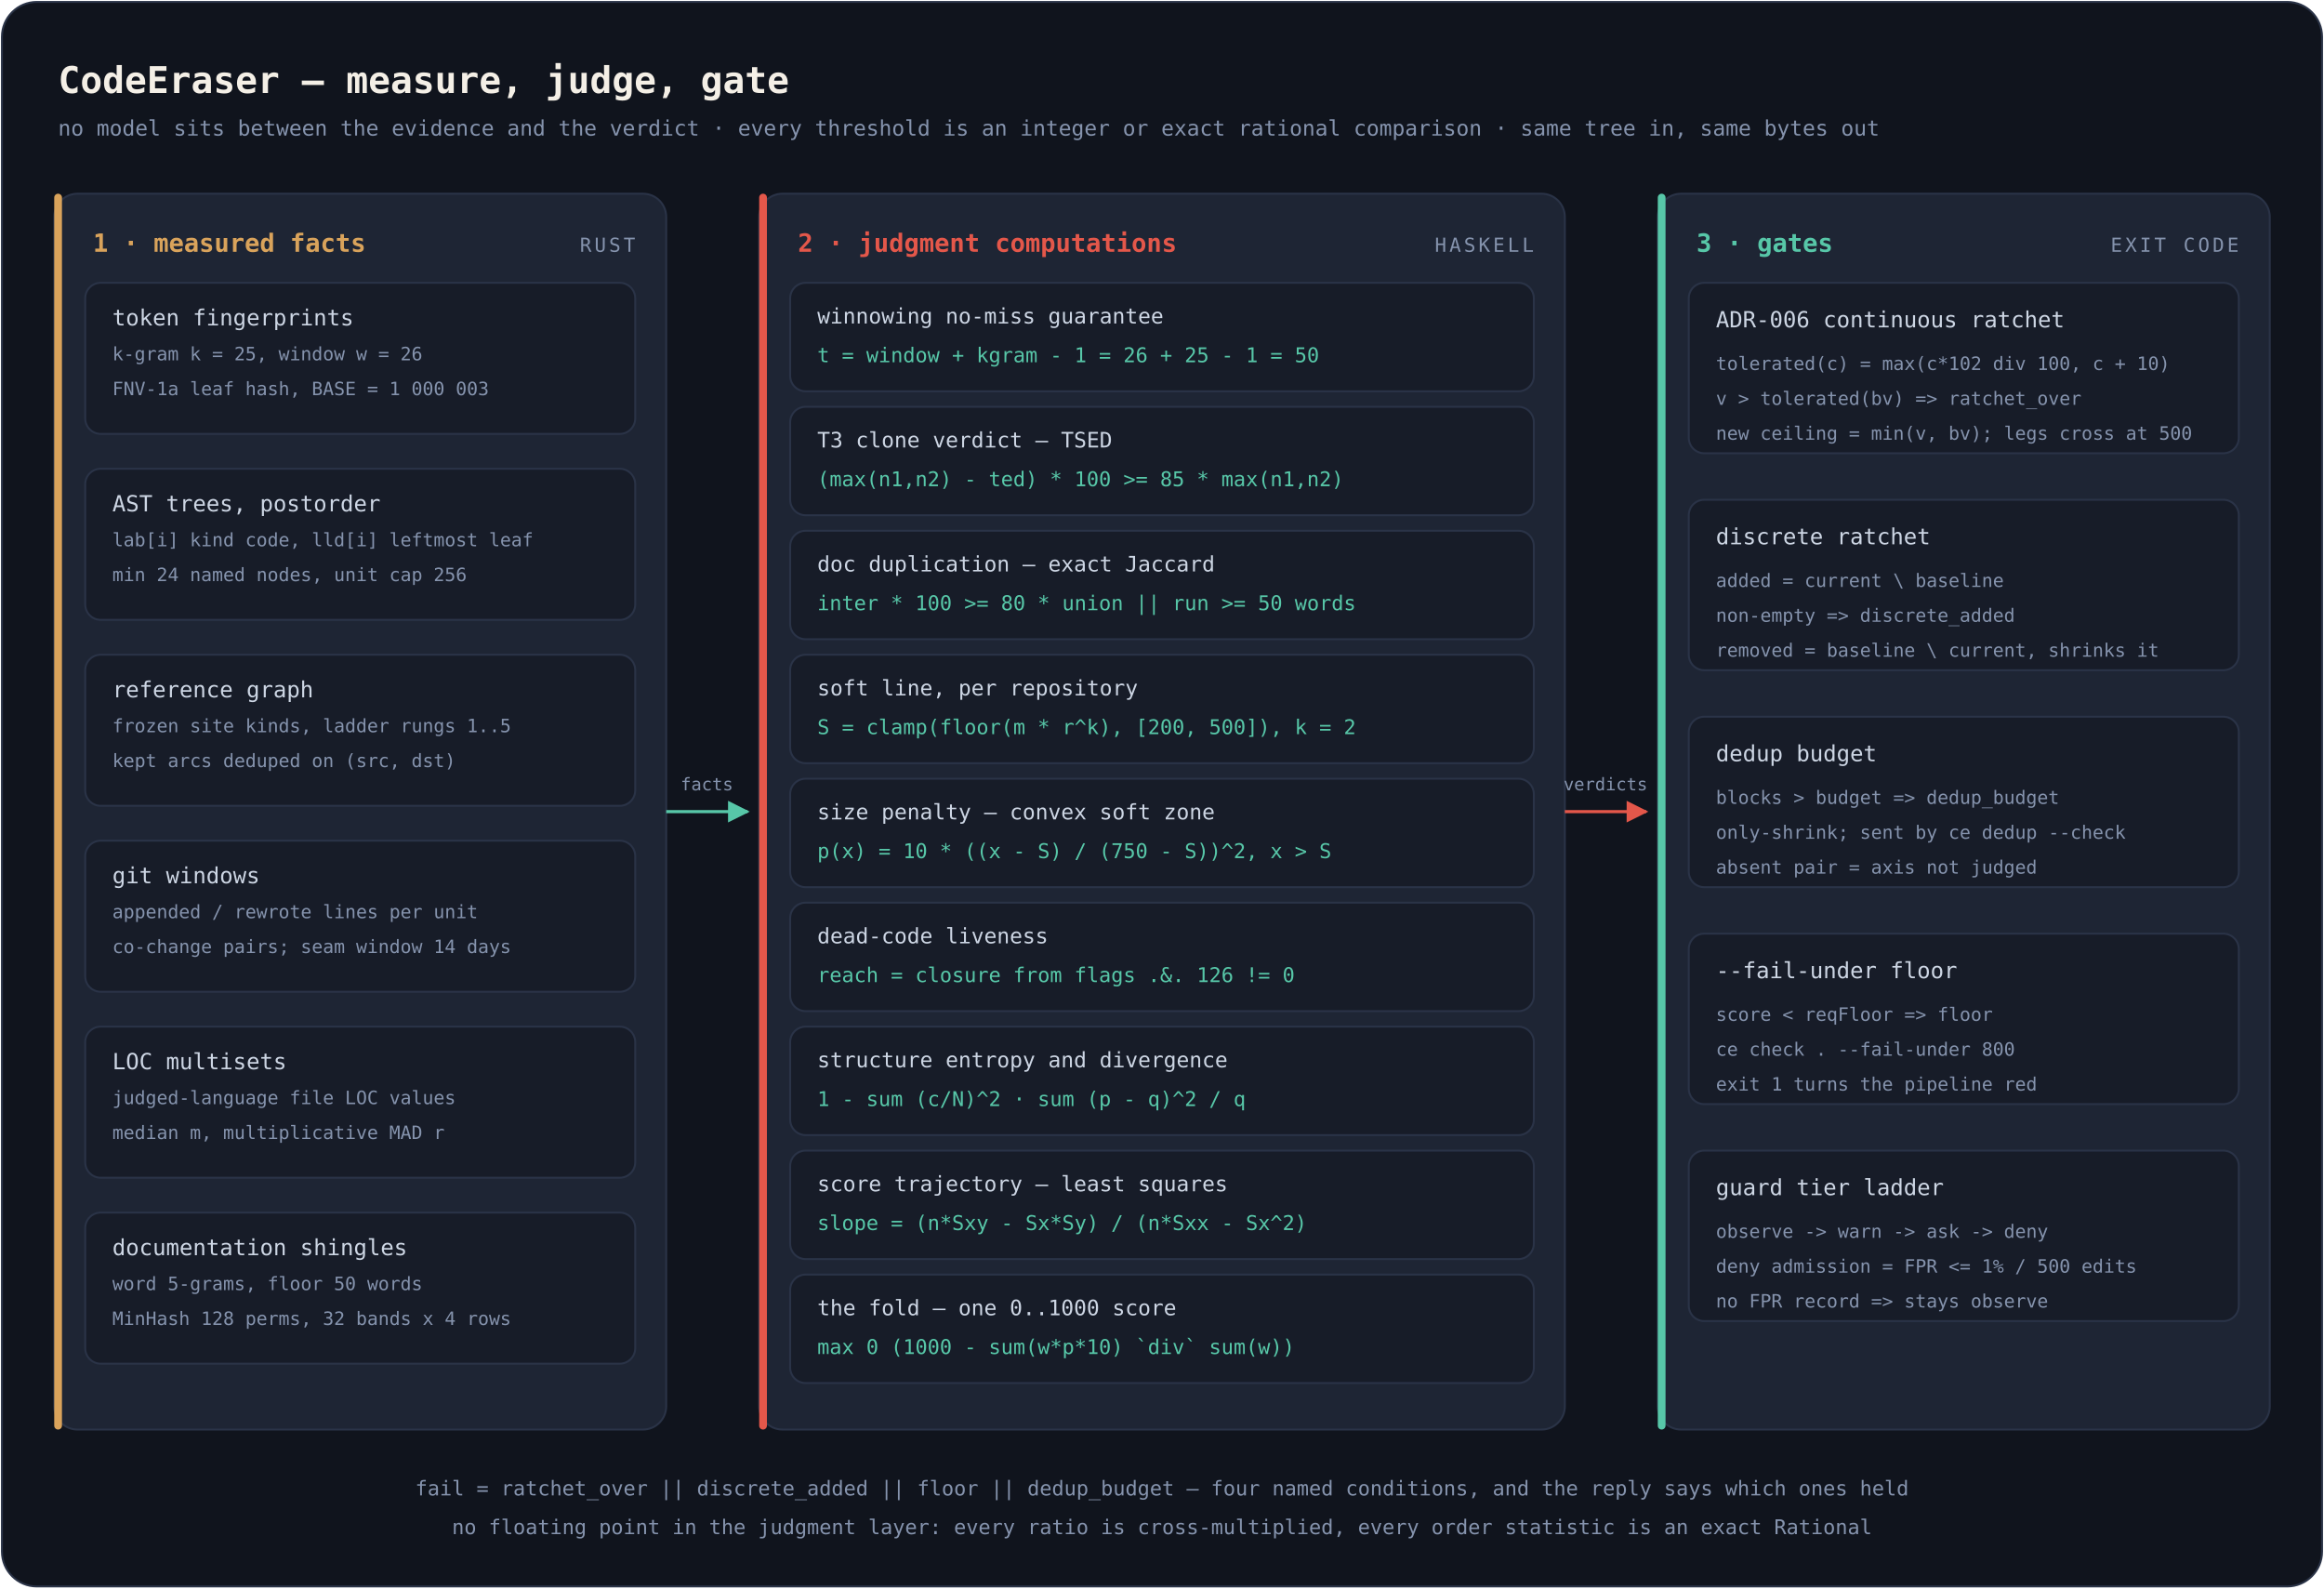
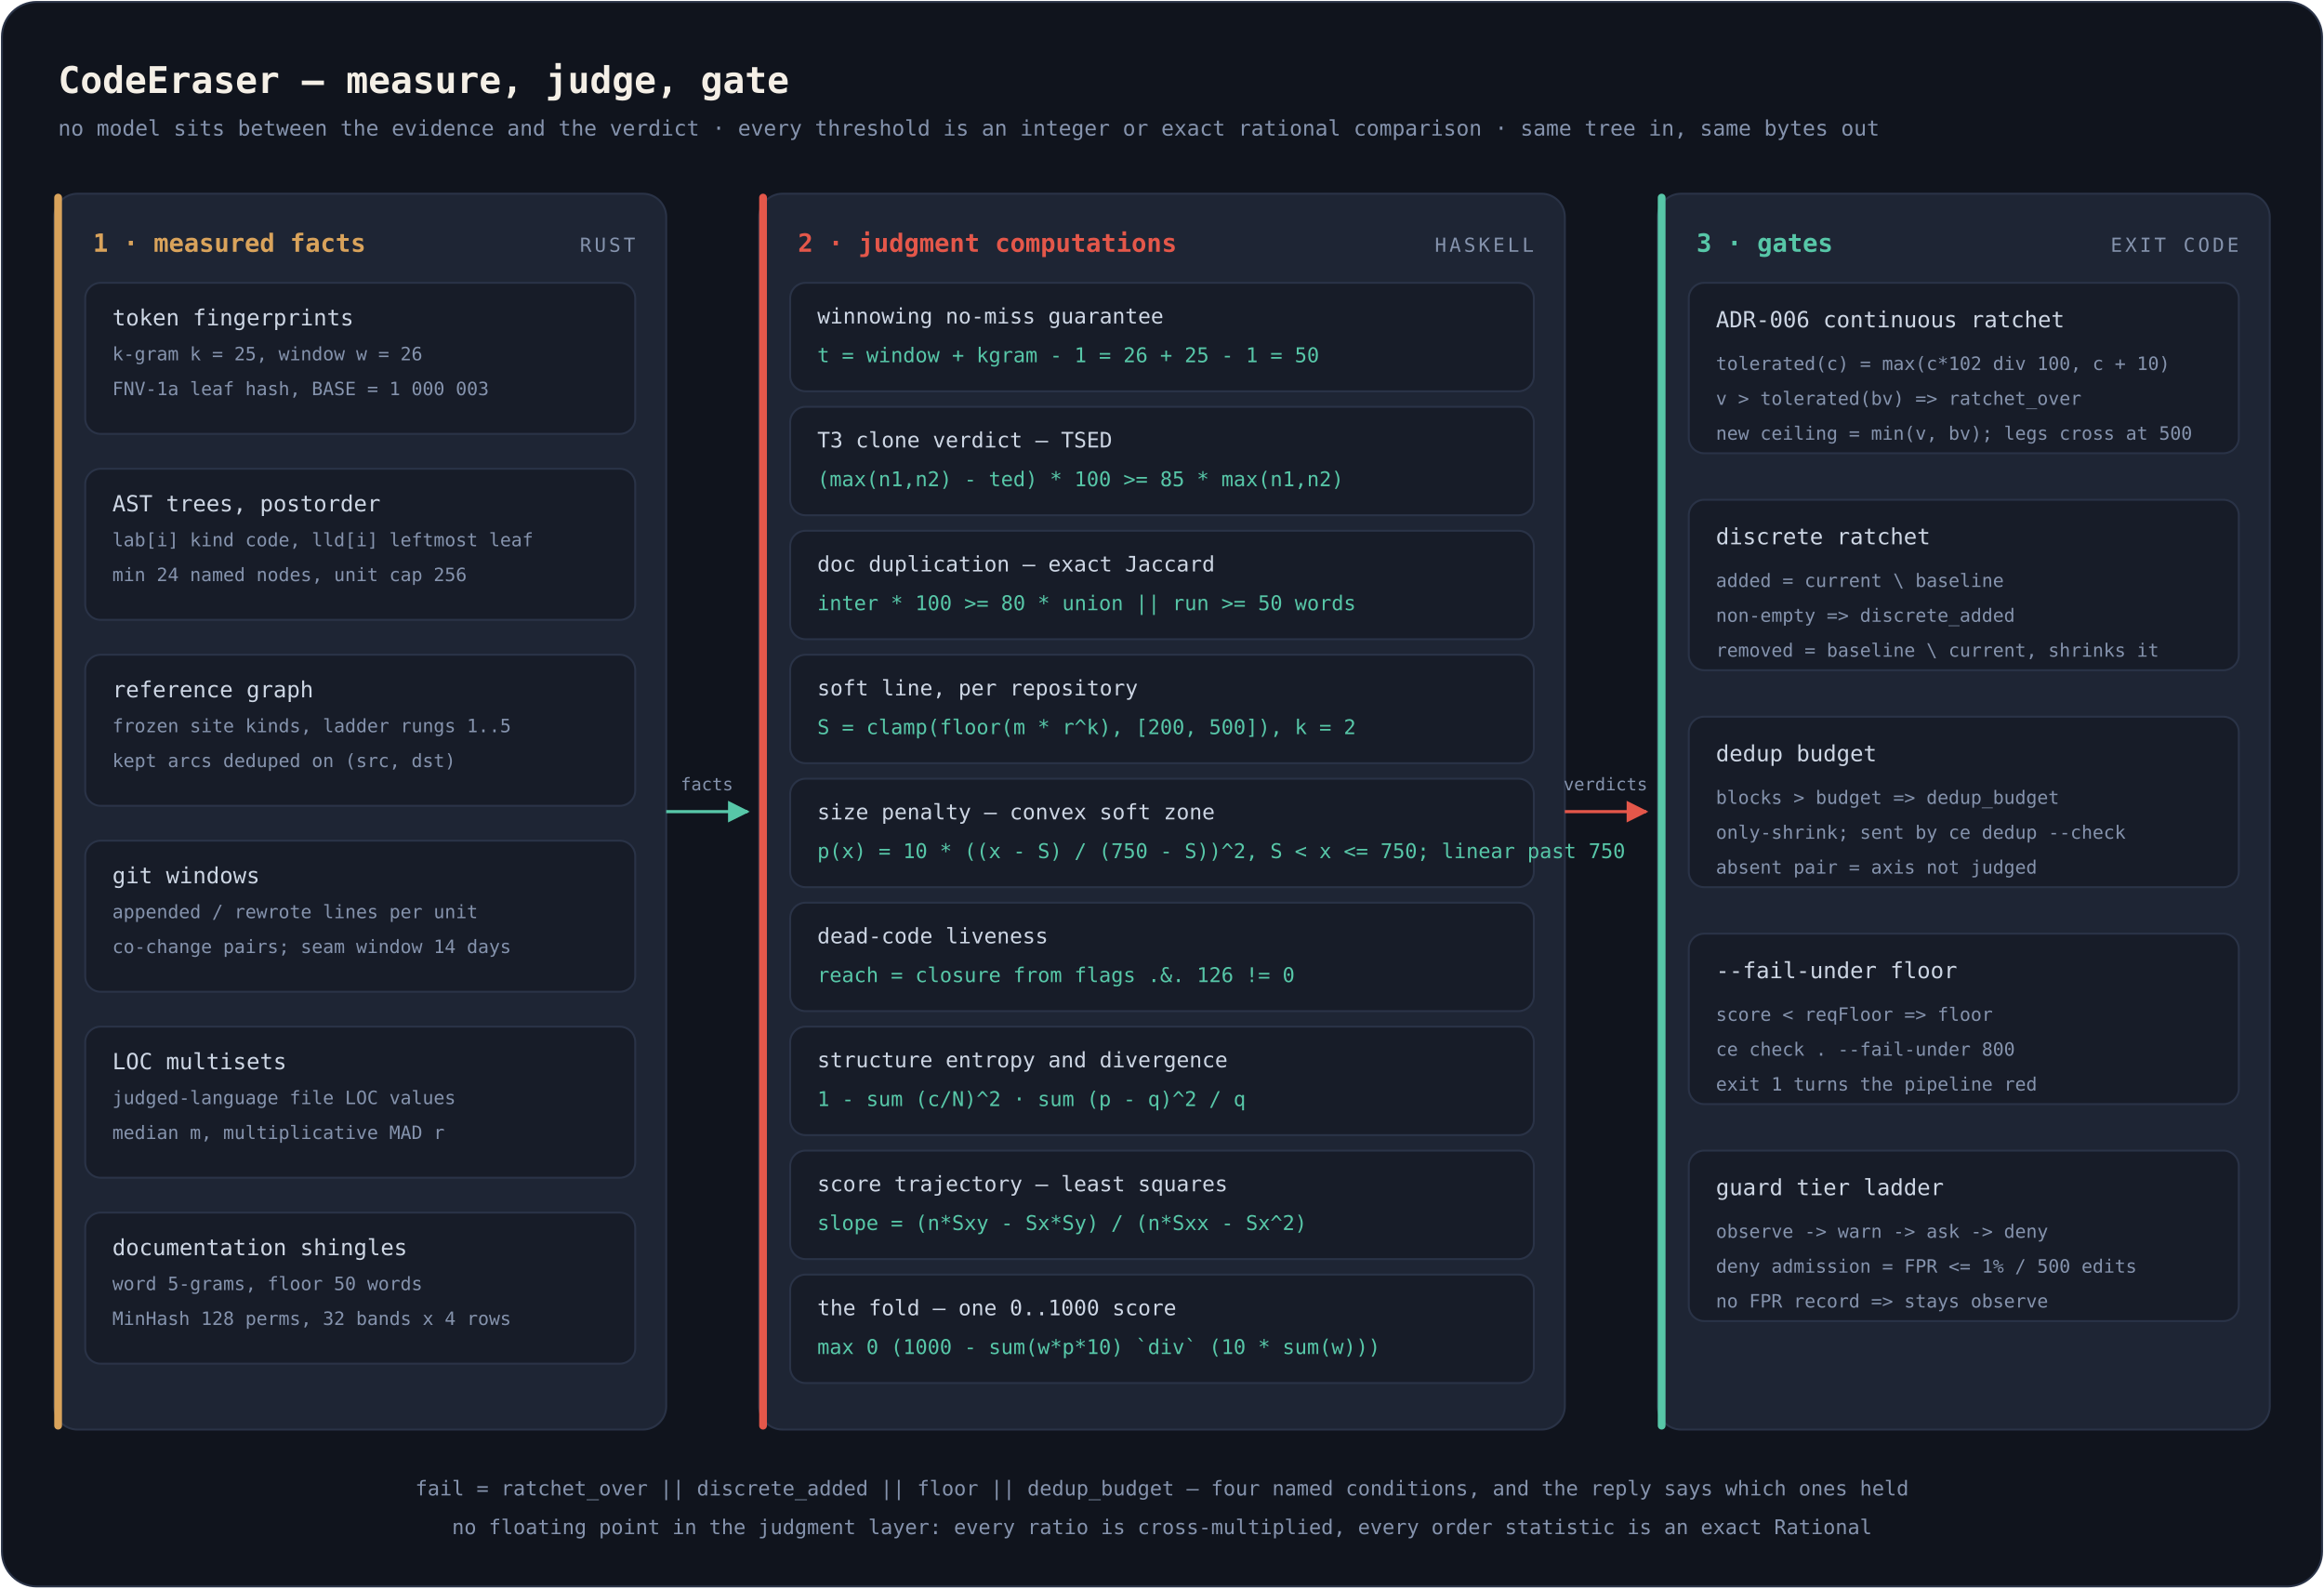
<svg xmlns="http://www.w3.org/2000/svg" viewBox="0 0 1200 820" role="img" aria-label="CodeEraser methodology: lane one measures facts (token fingerprints k=25 w=26, AST trees, reference graph, git windows, LOC multisets, doc shingles), lane two judges them with exact integer and rational formulas (winnowing guarantee t=50, TSED 85/100, Jaccard 80/100, soft line S=clamp(median times r^k,[200,500]), the convex soft-zone penalty, liveness closure, chi-squared divergence, least-squares slope, the score fold), lane three gates on the ratchet, the dedup budget, the fail-under floor and the FPR tier ladder">
  <defs>
    <marker id="m-teal" viewBox="0 0 10 10" refX="9" refY="5" markerWidth="7" markerHeight="7" orient="auto-start-reverse">
      <path d="M0 0 L10 5 L0 10 z" fill="#57c7a8" />
    </marker>
    <marker id="m-verm" viewBox="0 0 10 10" refX="9" refY="5" markerWidth="7" markerHeight="7" orient="auto-start-reverse">
      <path d="M0 0 L10 5 L0 10 z" fill="#e4574a" />
    </marker>
  </defs>
  <rect x="1" y="1" width="1198" height="818" rx="18" fill="#10141d" stroke="#2a3347" />
  <g font-family="ui-monospace, 'Cascadia Mono', Consolas, 'SF Mono', monospace">
    <text x="30" y="48" font-size="19" font-weight="600" fill="#f4efe6">CodeEraser — measure, judge, gate</text>
    <text x="30" y="70" font-size="11" fill="#8593ad">no model sits between the evidence and the verdict · every threshold is an integer or exact rational comparison · same tree in, same bytes out</text>
    <g>
      <rect x="28" y="100" width="316" height="638" rx="12" fill="#1e2534" stroke="#2a3347" />
      <rect x="28" y="100" width="4" height="638" rx="2" fill="#d9a35b" />
      <text x="48" y="130" font-size="13" font-weight="600" fill="#d9a35b">1 · measured facts</text>
      <text x="328" y="130" font-size="10" letter-spacing="1.5" fill="#8593ad" text-anchor="end">RUST</text>
      <g fill="#171c28" stroke="#2a3347">
        <rect x="44" y="146" width="284" height="78" rx="8" />
        <rect x="44" y="242" width="284" height="78" rx="8" />
        <rect x="44" y="338" width="284" height="78" rx="8" />
        <rect x="44" y="434" width="284" height="78" rx="8" />
        <rect x="44" y="530" width="284" height="78" rx="8" />
        <rect x="44" y="626" width="284" height="78" rx="8" />
      </g>
      <g font-size="11.5" fill="#cdd6e4">
        <text x="58" y="168">token fingerprints</text>
        <text x="58" y="264">AST trees, postorder</text>
        <text x="58" y="360">reference graph</text>
        <text x="58" y="456">git windows</text>
        <text x="58" y="552">LOC multisets</text>
        <text x="58" y="648">documentation shingles</text>
      </g>
      <g font-size="9.5" fill="#8593ad">
        <text x="58" y="186">k-gram k = 25, window w = 26</text>
        <text x="58" y="204">FNV-1a leaf hash, BASE = 1 000 003</text>
        <text x="58" y="282">lab[i] kind code, lld[i] leftmost leaf</text>
        <text x="58" y="300">min 24 named nodes, unit cap 256</text>
        <text x="58" y="378">frozen site kinds, ladder rungs 1..5</text>
        <text x="58" y="396">kept arcs deduped on (src, dst)</text>
        <text x="58" y="474">appended / rewrote lines per unit</text>
        <text x="58" y="492">co-change pairs; seam window 14 days</text>
        <text x="58" y="570">judged-language file LOC values</text>
        <text x="58" y="588">median m, multiplicative MAD r</text>
        <text x="58" y="666">word 5-grams, floor 50 words</text>
        <text x="58" y="684">MinHash 128 perms, 32 bands x 4 rows</text>
      </g>
    </g>
    <g>
      <rect x="392" y="100" width="416" height="638" rx="12" fill="#1e2534" stroke="#2a3347" />
      <rect x="392" y="100" width="4" height="638" rx="2" fill="#e4574a" />
      <text x="412" y="130" font-size="13" font-weight="600" fill="#e4574a">2 · judgment computations</text>
      <text x="792" y="130" font-size="10" letter-spacing="1.5" fill="#8593ad" text-anchor="end">HASKELL</text>
      <g fill="#171c28" stroke="#2a3347">
        <rect x="408" y="146" width="384" height="56" rx="8" />
        <rect x="408" y="210" width="384" height="56" rx="8" />
        <rect x="408" y="274" width="384" height="56" rx="8" />
        <rect x="408" y="338" width="384" height="56" rx="8" />
        <rect x="408" y="402" width="384" height="56" rx="8" />
        <rect x="408" y="466" width="384" height="56" rx="8" />
        <rect x="408" y="530" width="384" height="56" rx="8" />
        <rect x="408" y="594" width="384" height="56" rx="8" />
        <rect x="408" y="658" width="384" height="56" rx="8" />
      </g>
      <g font-size="11" fill="#cdd6e4">
        <text x="422" y="167">winnowing no-miss guarantee</text>
        <text x="422" y="231">T3 clone verdict — TSED</text>
        <text x="422" y="295">doc duplication — exact Jaccard</text>
        <text x="422" y="359">soft line, per repository</text>
        <text x="422" y="423">size penalty — convex soft zone</text>
        <text x="422" y="487">dead-code liveness</text>
        <text x="422" y="551">structure entropy and divergence</text>
        <text x="422" y="615">score trajectory — least squares</text>
        <text x="422" y="679">the fold — one 0..1000 score</text>
      </g>
      <g font-size="10.5" fill="#57c7a8">
        <text x="422" y="187">t = window + kgram - 1 = 26 + 25 - 1 = 50</text>
        <text x="422" y="251">(max(n1,n2) - ted) * 100 &gt;= 85 * max(n1,n2)</text>
        <text x="422" y="315">inter * 100 &gt;= 80 * union  ||  run &gt;= 50 words</text>
        <text x="422" y="379">S = clamp(floor(m * r^k), [200, 500]),  k = 2</text>
-         <text x="422" y="443">p(x) = 10 * ((x - S) / (750 - S))^2,  x &gt; S</text>
+         <text x="422" y="443">p(x) = 10 * ((x - S) / (750 - S))^2,  S &lt; x &lt;= 750; linear past 750</text>
        <text x="422" y="507">reach = closure from flags .&amp;. 126 != 0</text>
        <text x="422" y="571">1 - sum (c/N)^2   ·   sum (p - q)^2 / q</text>
        <text x="422" y="635">slope = (n*Sxy - Sx*Sy) / (n*Sxx - Sx^2)</text>
-         <text x="422" y="699">max 0 (1000 - sum(w*p*10) `div` sum(w))</text>
+         <text x="422" y="699">max 0 (1000 - sum(w*p*10) `div` (10 * sum(w)))</text>
      </g>
    </g>
    <g>
      <rect x="856" y="100" width="316" height="638" rx="12" fill="#1e2534" stroke="#2a3347" />
      <rect x="856" y="100" width="4" height="638" rx="2" fill="#57c7a8" />
      <text x="876" y="130" font-size="13" font-weight="600" fill="#57c7a8">3 · gates</text>
      <text x="1156" y="130" font-size="10" letter-spacing="1.5" fill="#8593ad" text-anchor="end">EXIT CODE</text>
      <g fill="#171c28" stroke="#2a3347">
        <rect x="872" y="146" width="284" height="88" rx="8" />
        <rect x="872" y="258" width="284" height="88" rx="8" />
        <rect x="872" y="370" width="284" height="88" rx="8" />
        <rect x="872" y="482" width="284" height="88" rx="8" />
        <rect x="872" y="594" width="284" height="88" rx="8" />
      </g>
      <g font-size="11.5" fill="#cdd6e4">
        <text x="886" y="169">ADR-006 continuous ratchet</text>
        <text x="886" y="281">discrete ratchet</text>
        <text x="886" y="393">dedup budget</text>
        <text x="886" y="505">--fail-under floor</text>
        <text x="886" y="617">guard tier ladder</text>
      </g>
      <g font-size="9.5" fill="#8593ad">
        <text x="886" y="191">tolerated(c) = max(c*102 div 100, c + 10)</text>
        <text x="886" y="209">v &gt; tolerated(bv)  =&gt;  ratchet_over</text>
        <text x="886" y="227">new ceiling = min(v, bv); legs cross at 500</text>
        <text x="886" y="303">added = current \ baseline</text>
        <text x="886" y="321">non-empty  =&gt;  discrete_added</text>
        <text x="886" y="339">removed = baseline \ current, shrinks it</text>
        <text x="886" y="415">blocks &gt; budget  =&gt;  dedup_budget</text>
        <text x="886" y="433">only-shrink; sent by ce dedup --check</text>
        <text x="886" y="451">absent pair = axis not judged</text>
        <text x="886" y="527">score &lt; reqFloor  =&gt;  floor</text>
        <text x="886" y="545">ce check . --fail-under 800</text>
        <text x="886" y="563">exit 1 turns the pipeline red</text>
        <text x="886" y="639">observe -&gt; warn -&gt; ask -&gt; deny</text>
        <text x="886" y="657">deny admission = FPR &lt;= 1% / 500 edits</text>
        <text x="886" y="675">no FPR record  =&gt;  stays observe</text>
      </g>
    </g>
    <g stroke-width="1.6" fill="none">
      <path d="M344 419 H386" stroke="#57c7a8" marker-end="url(#m-teal)" />
      <path d="M808 419 H850" stroke="#e4574a" marker-end="url(#m-verm)" />
    </g>
    <text x="365" y="408" font-size="9" fill="#8593ad" text-anchor="middle">facts</text>
    <text x="829" y="408" font-size="9" fill="#8593ad" text-anchor="middle">verdicts</text>
    <text x="600" y="772" font-size="10.5" fill="#8593ad" text-anchor="middle">fail = ratchet_over || discrete_added || floor || dedup_budget — four named conditions, and the reply says which ones held</text>
    <text x="600" y="792" font-size="10.5" fill="#8593ad" text-anchor="middle">no floating point in the judgment layer: every ratio is cross-multiplied, every order statistic is an exact Rational</text>
  </g>
</svg>
